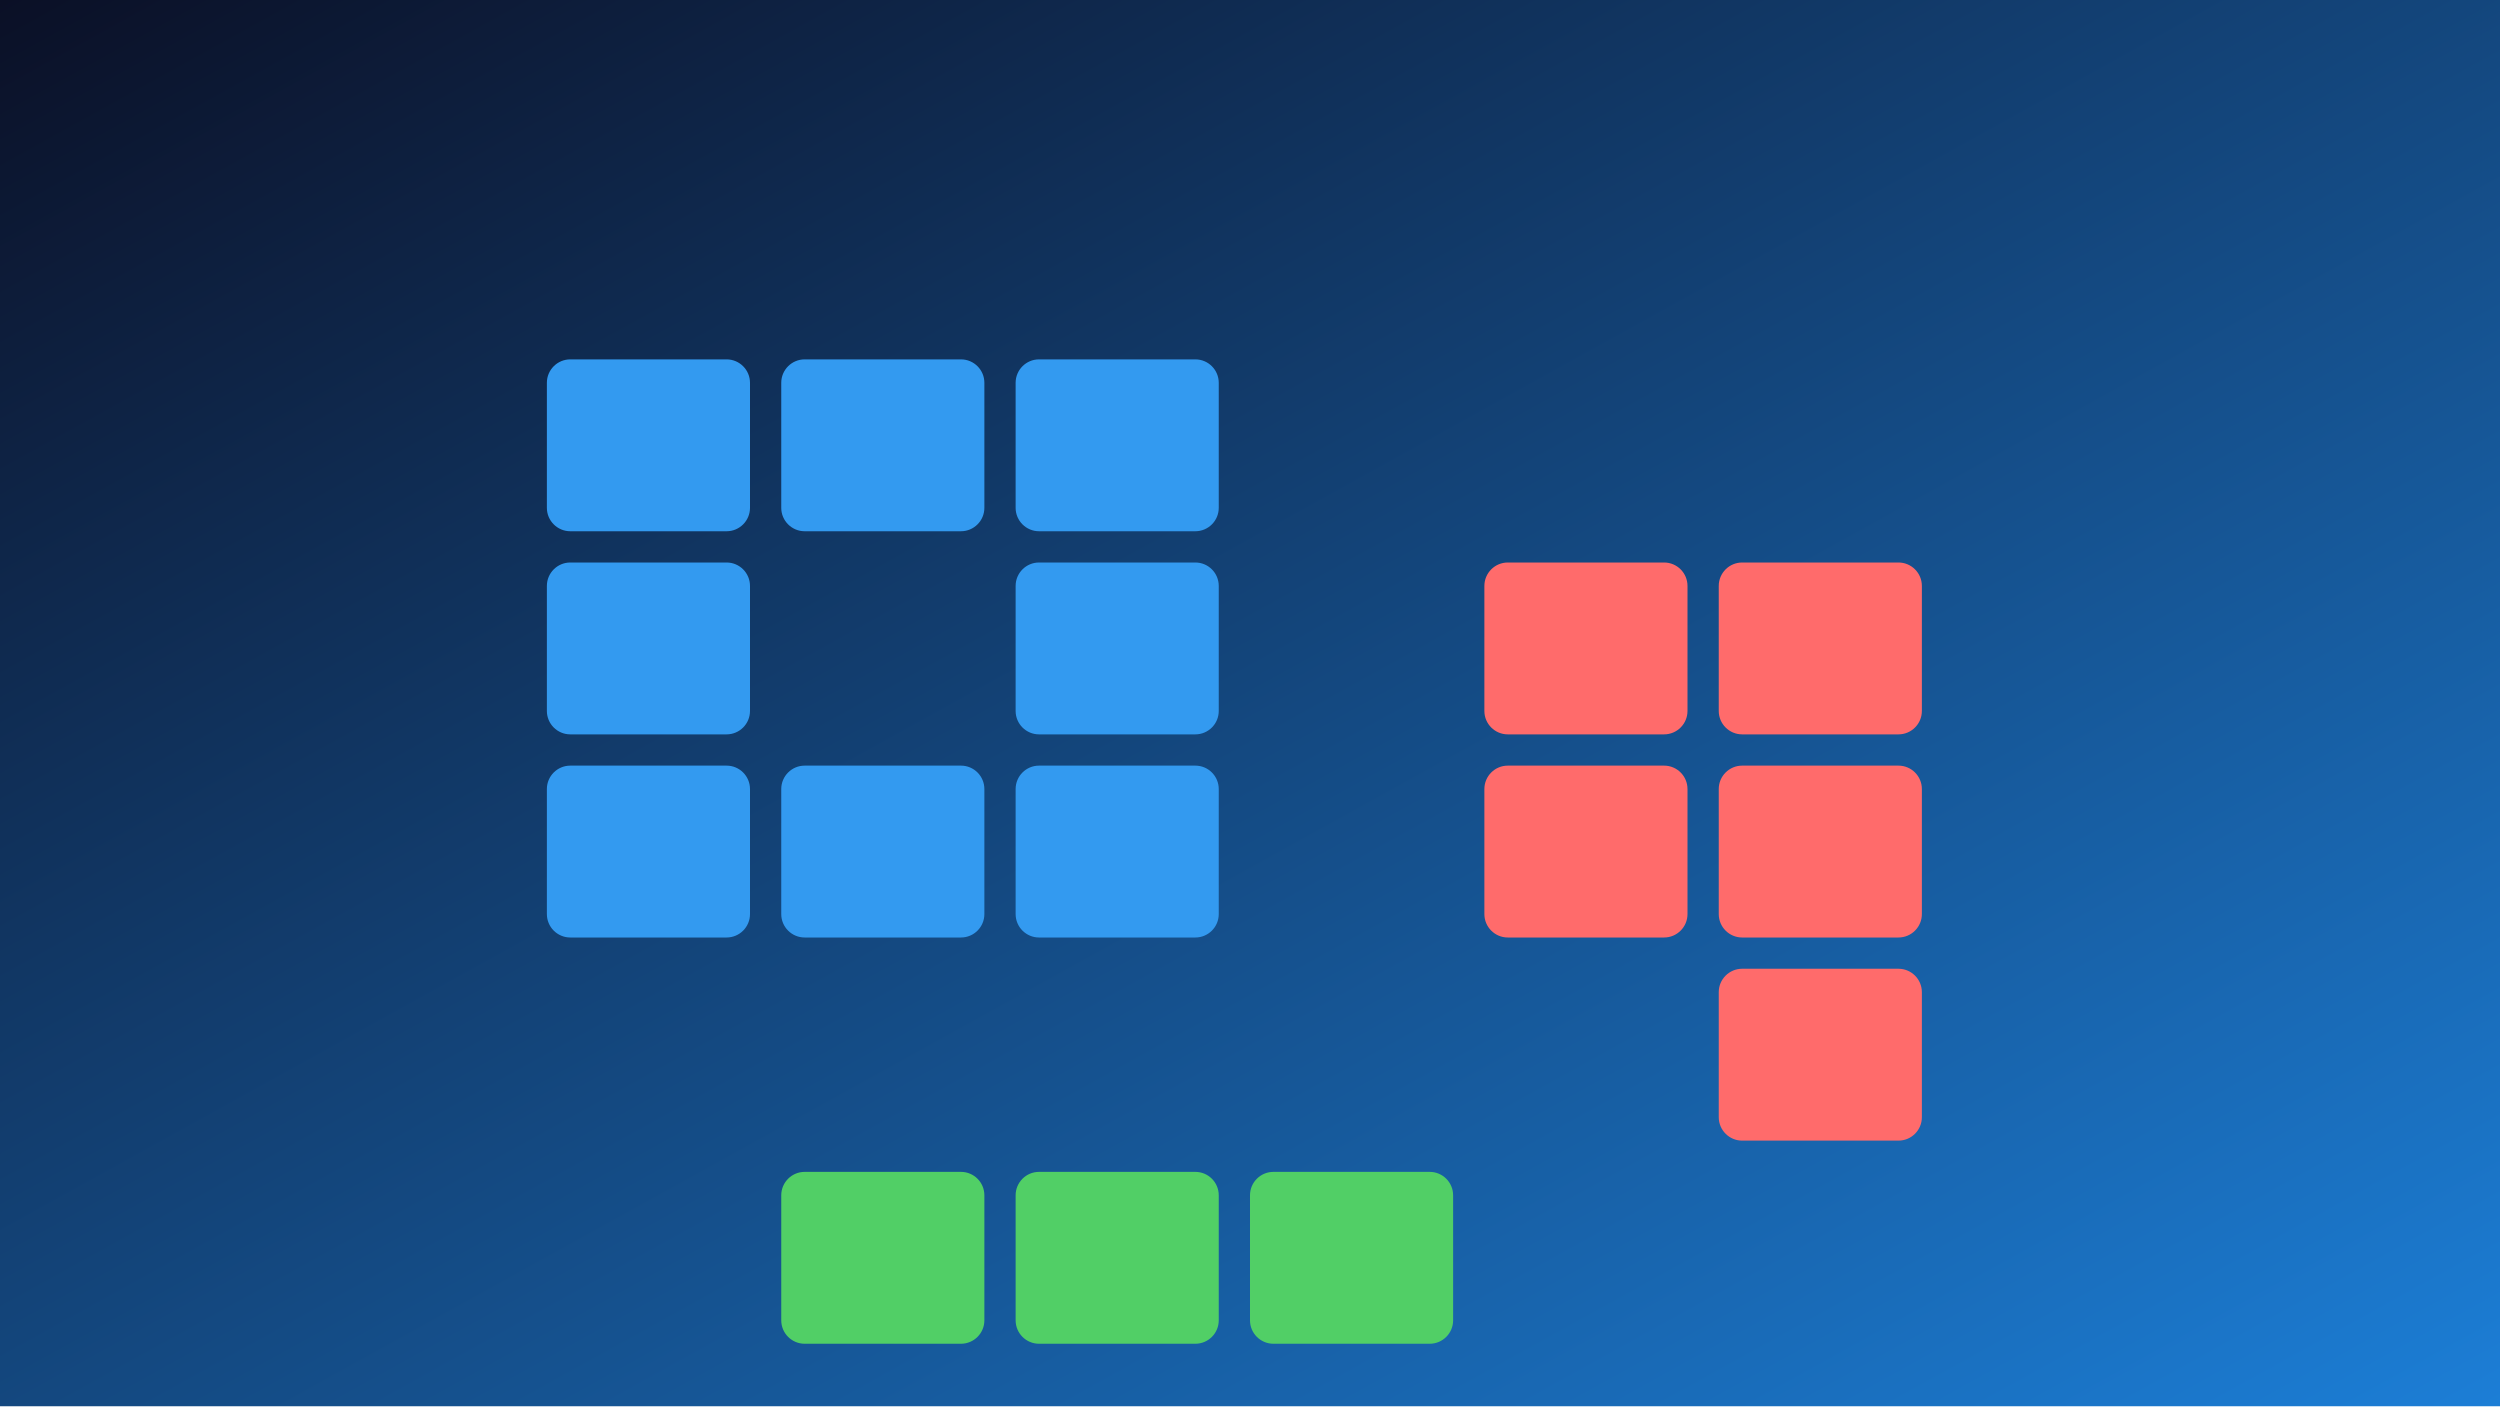
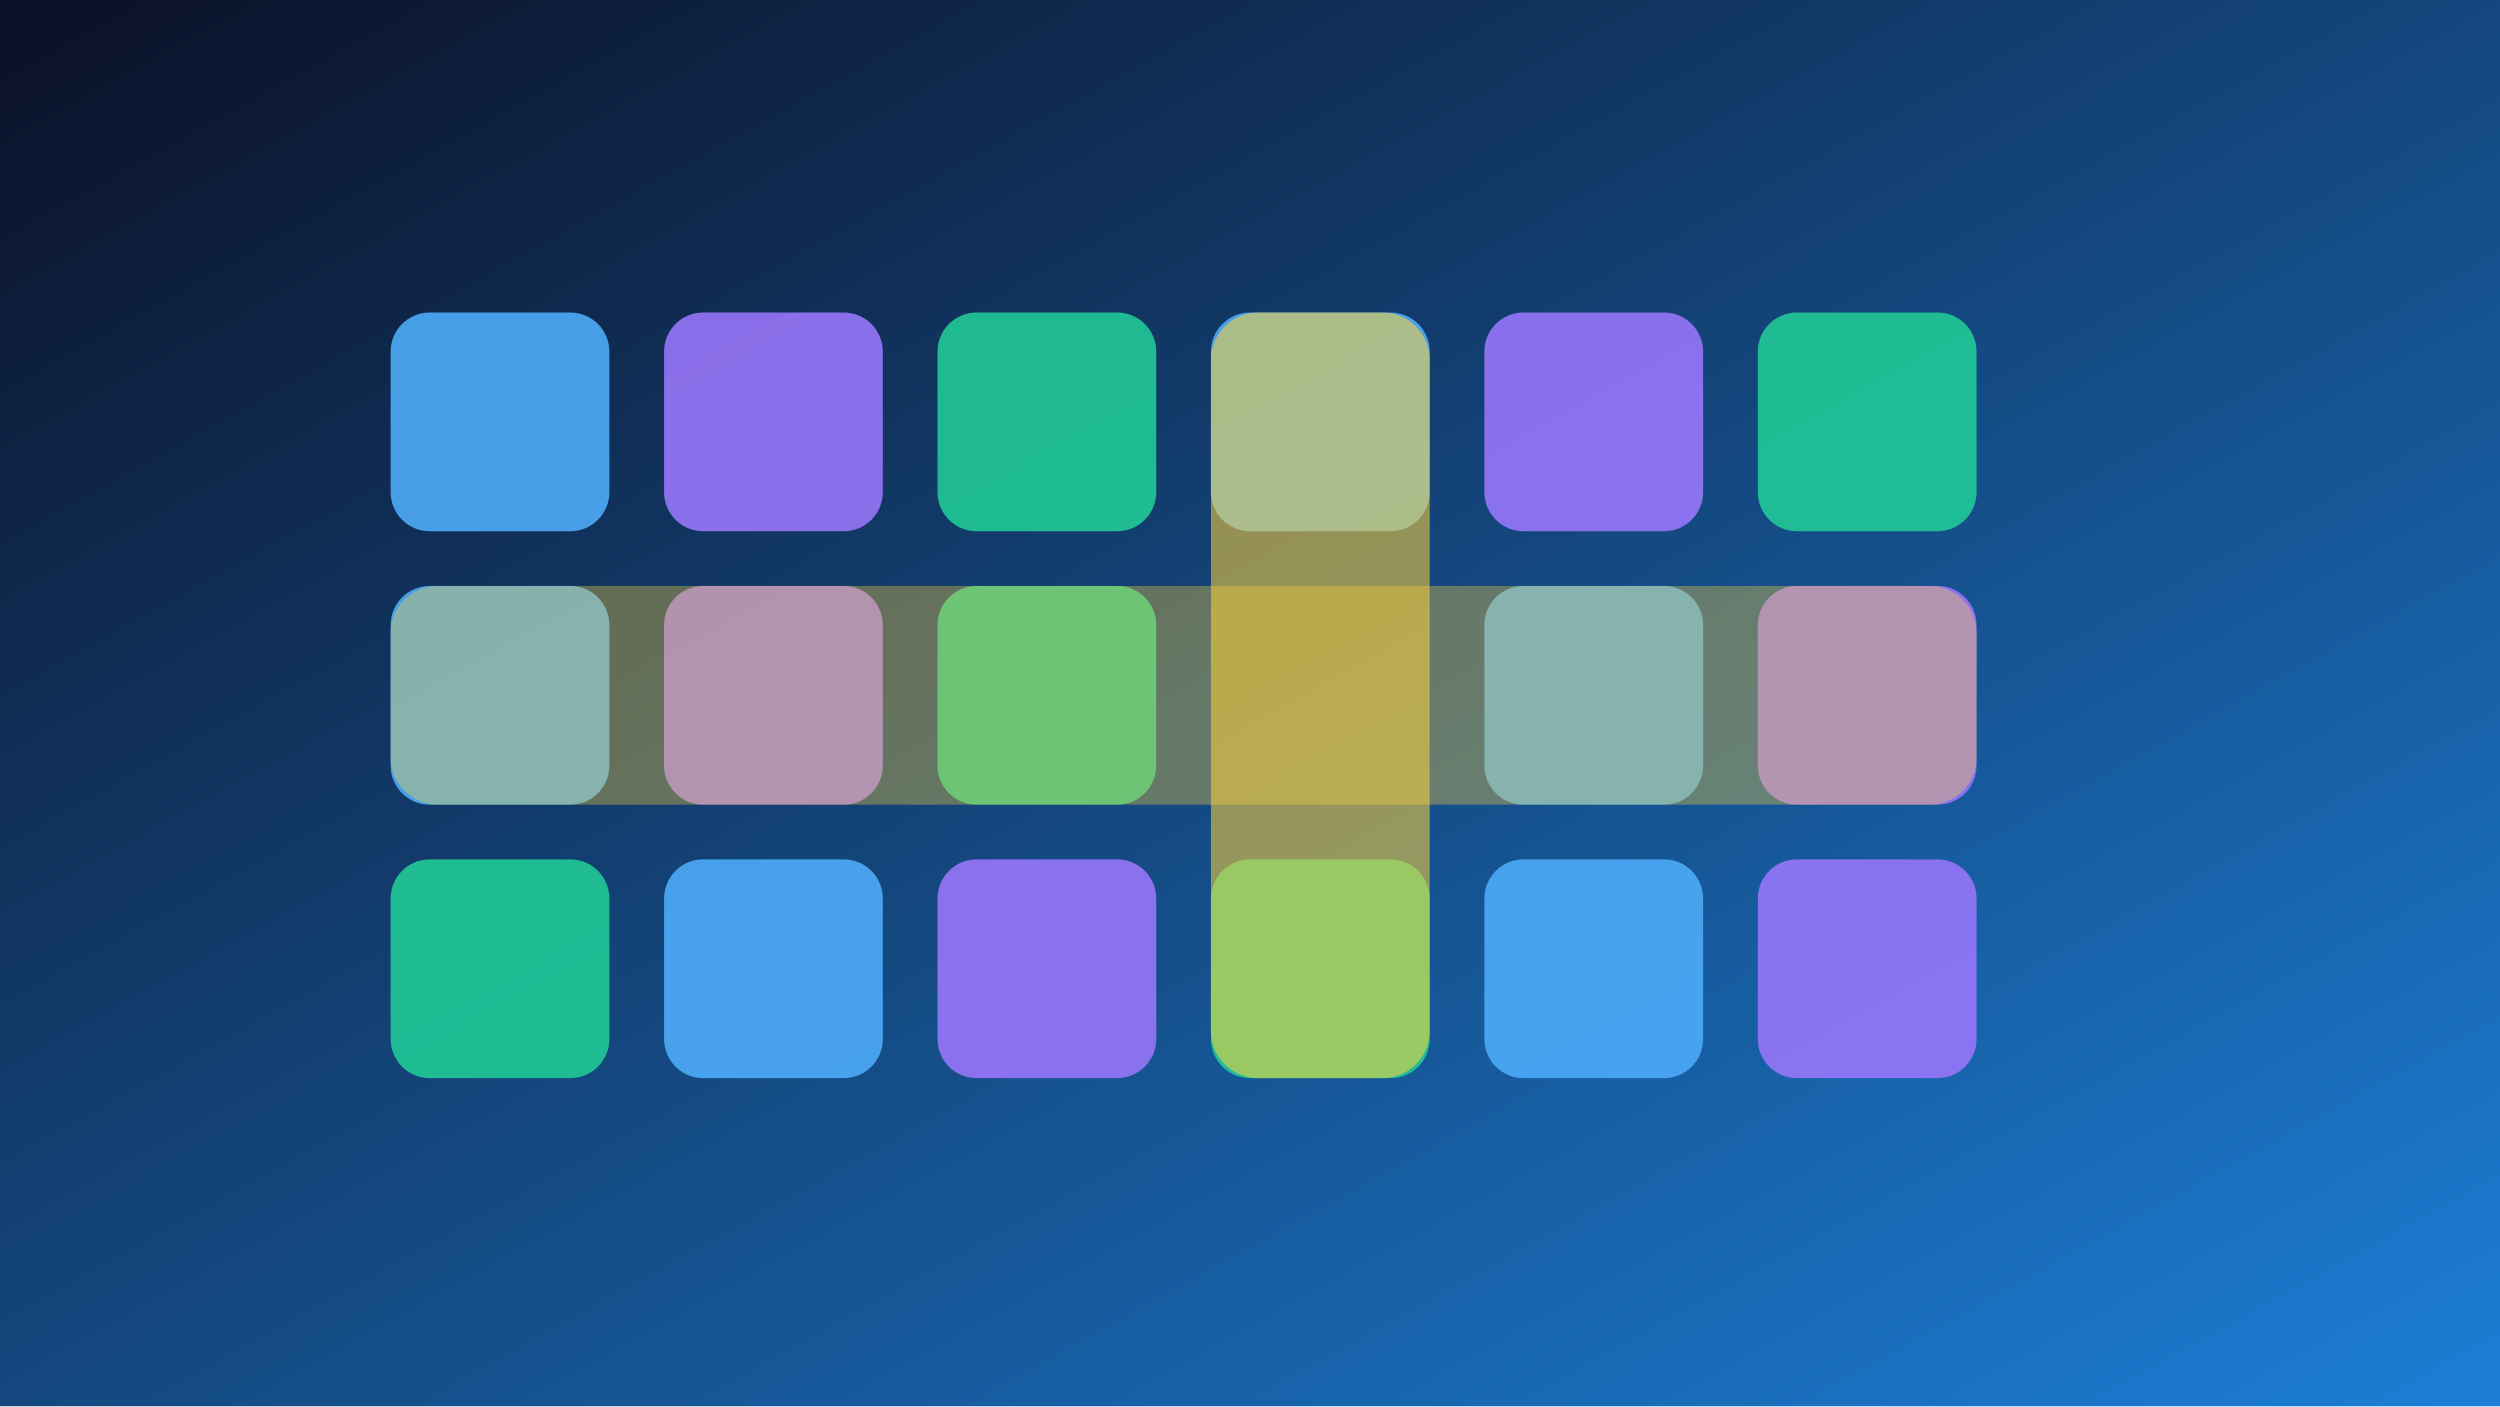
<svg xmlns="http://www.w3.org/2000/svg" viewBox="0 0 320 180" role="img" aria-hidden="true">
  <defs>
    <linearGradient id="g" x1="0" y1="0" x2="1" y2="1">
      <stop offset="0%" stop-color="#0b1026" />
      <stop offset="100%" stop-color="#1c7ed6" />
    </linearGradient>
  </defs>
  <rect width="320" height="180" fill="url(#g)" />
-   <rect x="70" y="46" width="26" height="22" rx="3" fill="#339af0" />
-   <rect x="100" y="46" width="26" height="22" rx="3" fill="#339af0" />
-   <rect x="130" y="46" width="26" height="22" rx="3" fill="#339af0" />
-   <rect x="70" y="72" width="26" height="22" rx="3" fill="#339af0" />
-   <rect x="130" y="72" width="26" height="22" rx="3" fill="#339af0" />
-   <rect x="70" y="98" width="26" height="22" rx="3" fill="#339af0" />
-   <rect x="100" y="98" width="26" height="22" rx="3" fill="#339af0" />
-   <rect x="130" y="98" width="26" height="22" rx="3" fill="#339af0" />
-   <rect x="190" y="72" width="26" height="22" rx="3" fill="#ff6b6b" />
-   <rect x="220" y="72" width="26" height="22" rx="3" fill="#ff6b6b" />
-   <rect x="190" y="98" width="26" height="22" rx="3" fill="#ff6b6b" />
-   <rect x="220" y="98" width="26" height="22" rx="3" fill="#ff6b6b" />
-   <rect x="220" y="124" width="26" height="22" rx="3" fill="#ff6b6b" />
-   <rect x="100" y="150" width="26" height="22" rx="3" fill="#51cf66" />
-   <rect x="130" y="150" width="26" height="22" rx="3" fill="#51cf66" />
-   <rect x="160" y="150" width="26" height="22" rx="3" fill="#51cf66" />
+   <rect x="50" y="40" width="28" height="28" rx="5" fill="#4dabf7" opacity="0.9" />
+   <rect x="85" y="40" width="28" height="28" rx="5" fill="#9775fa" opacity="0.9" />
+   <rect x="120" y="40" width="28" height="28" rx="5" fill="#20c997" opacity="0.9" />
+   <rect x="155" y="40" width="28" height="28" rx="5" fill="#4dabf7" opacity="0.9" />
+   <rect x="190" y="40" width="28" height="28" rx="5" fill="#9775fa" opacity="0.9" />
+   <rect x="225" y="40" width="28" height="28" rx="5" fill="#20c997" opacity="0.9" />
+   <rect x="50" y="75" width="28" height="28" rx="5" fill="#4dabf7" opacity="0.9" />
+   <rect x="85" y="75" width="28" height="28" rx="5" fill="#9775fa" opacity="0.9" />
+   <rect x="120" y="75" width="28" height="28" rx="5" fill="#20c997" opacity="0.9" />
+   <rect x="190" y="75" width="28" height="28" rx="5" fill="#4dabf7" opacity="0.9" />
+   <rect x="225" y="75" width="28" height="28" rx="5" fill="#9775fa" opacity="0.9" />
+   <rect x="50" y="110" width="28" height="28" rx="5" fill="#20c997" opacity="0.9" />
+   <rect x="85" y="110" width="28" height="28" rx="5" fill="#4dabf7" opacity="0.9" />
+   <rect x="120" y="110" width="28" height="28" rx="5" fill="#9775fa" opacity="0.9" />
+   <rect x="155" y="110" width="28" height="28" rx="5" fill="#20c997" opacity="0.9" />
+   <rect x="190" y="110" width="28" height="28" rx="5" fill="#4dabf7" opacity="0.9" />
+   <rect x="225" y="110" width="28" height="28" rx="5" fill="#9775fa" opacity="0.9" />
+   <rect x="155" y="40" width="28" height="98" rx="6" fill="#ffd43b" opacity="0.55" />
+   <rect x="50" y="75" width="203" height="28" rx="6" fill="#ffd43b" opacity="0.35" />
</svg>
